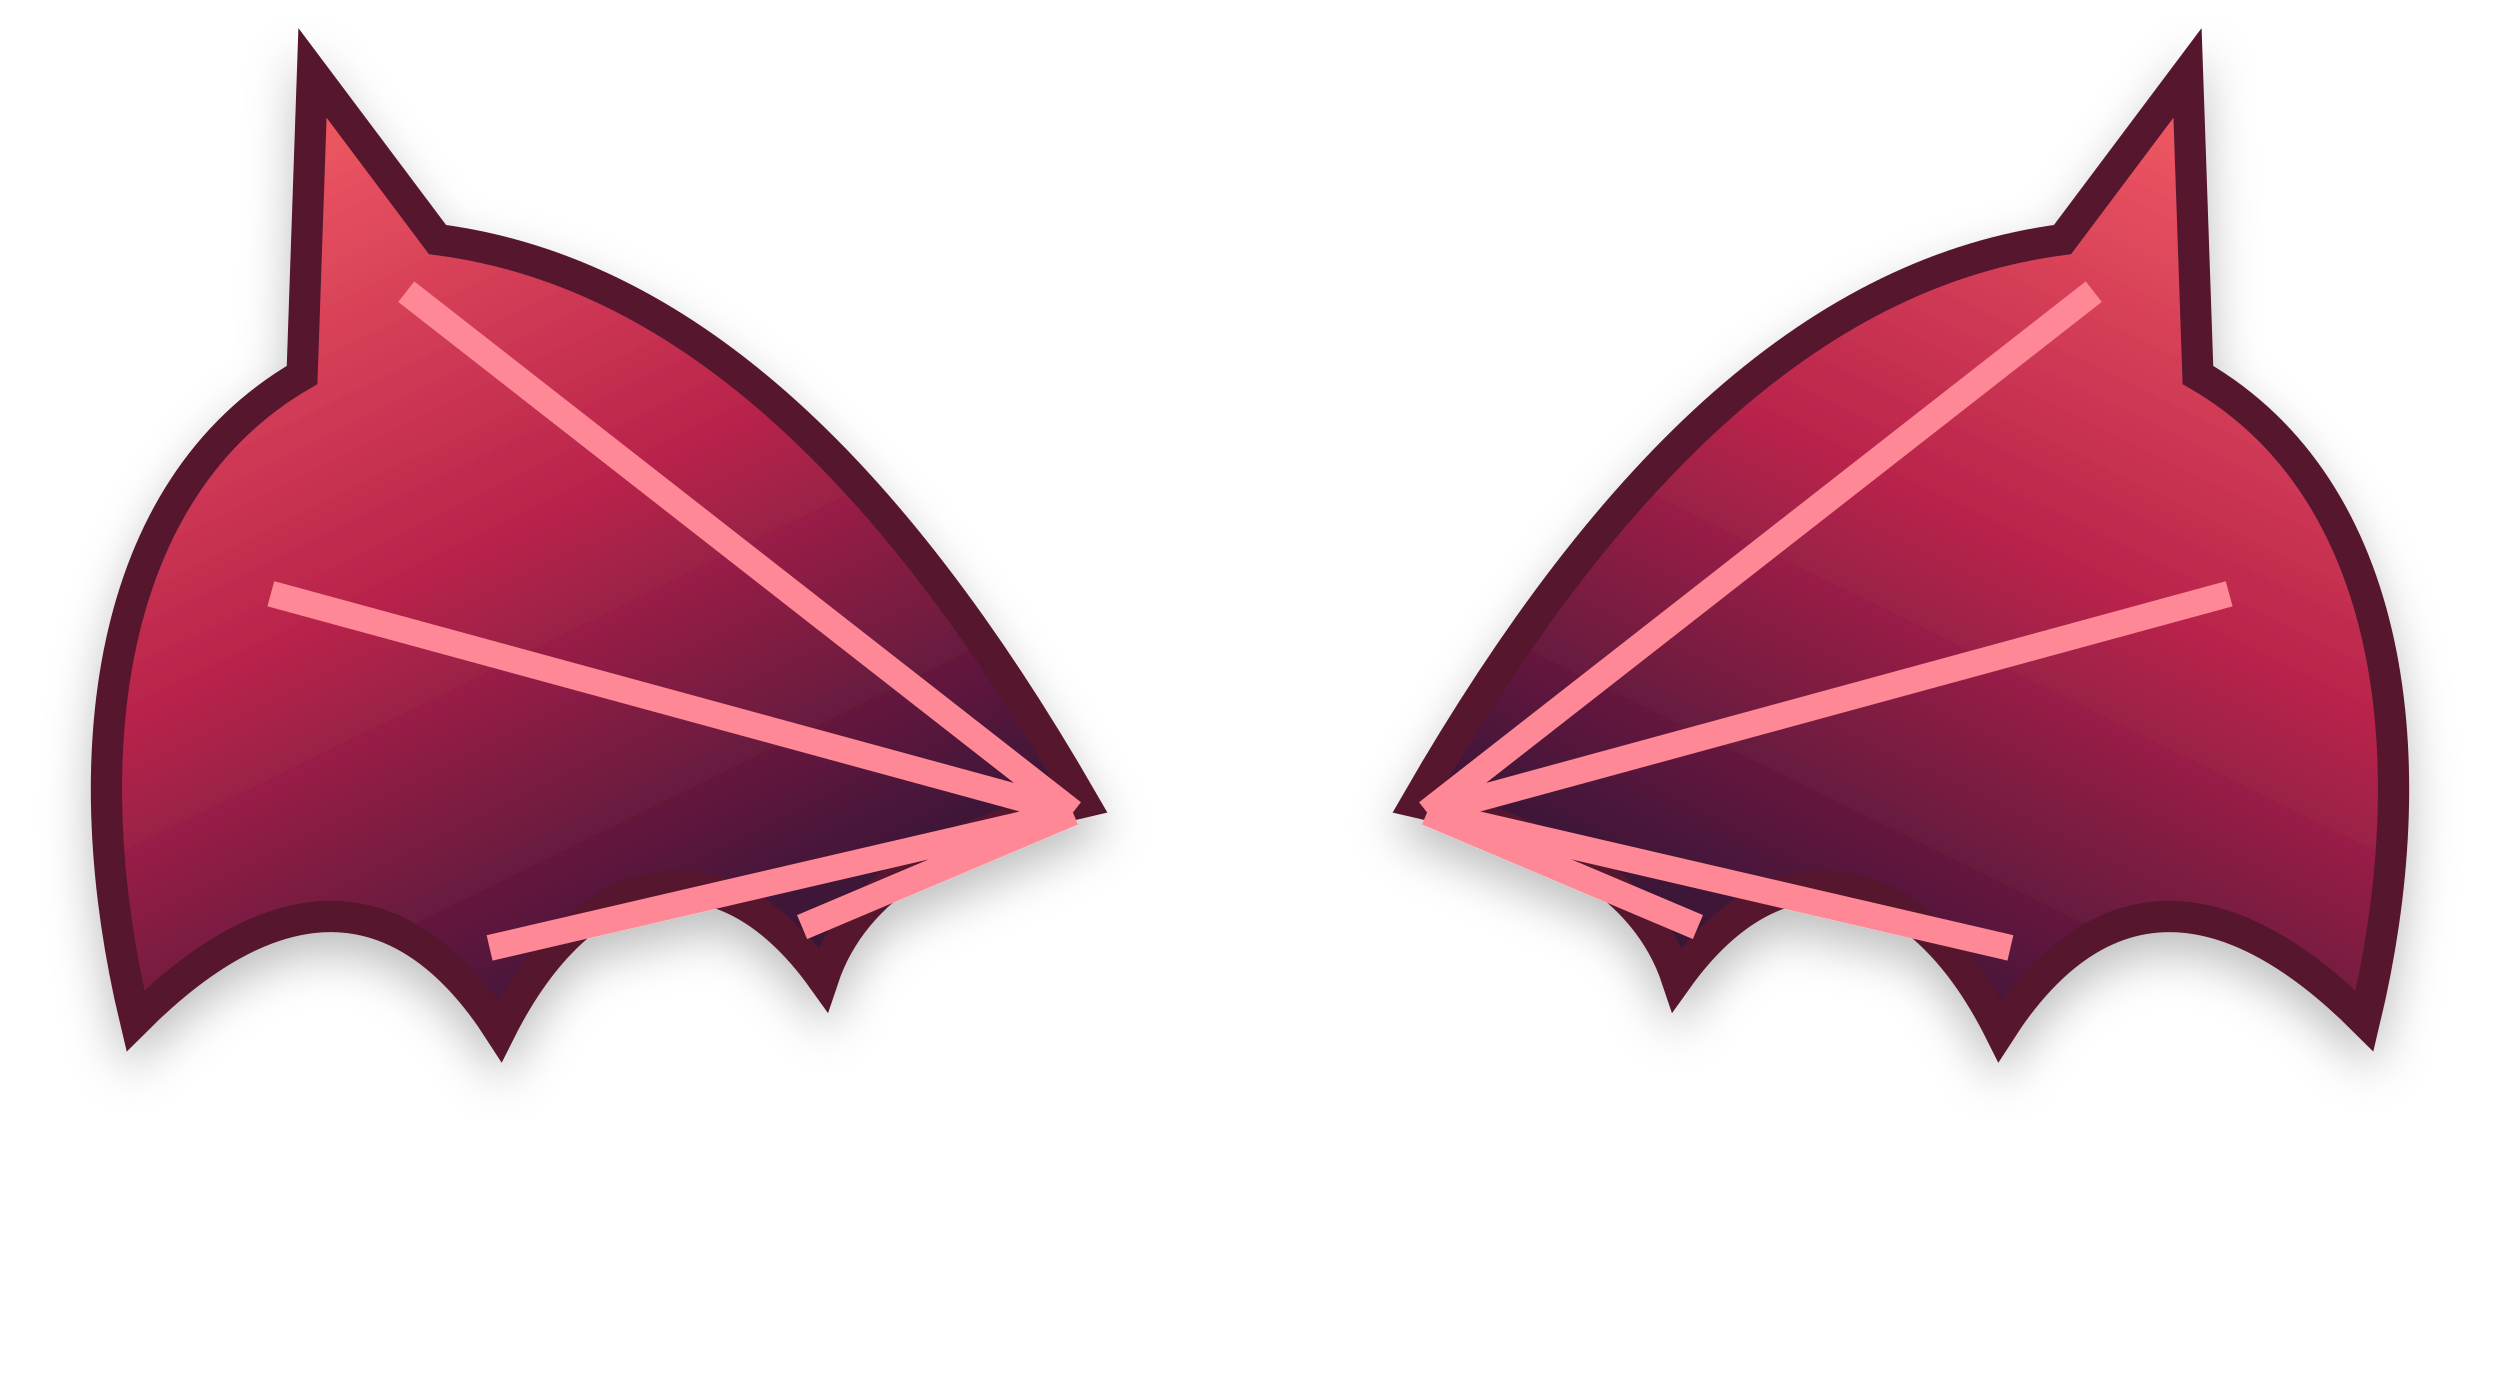
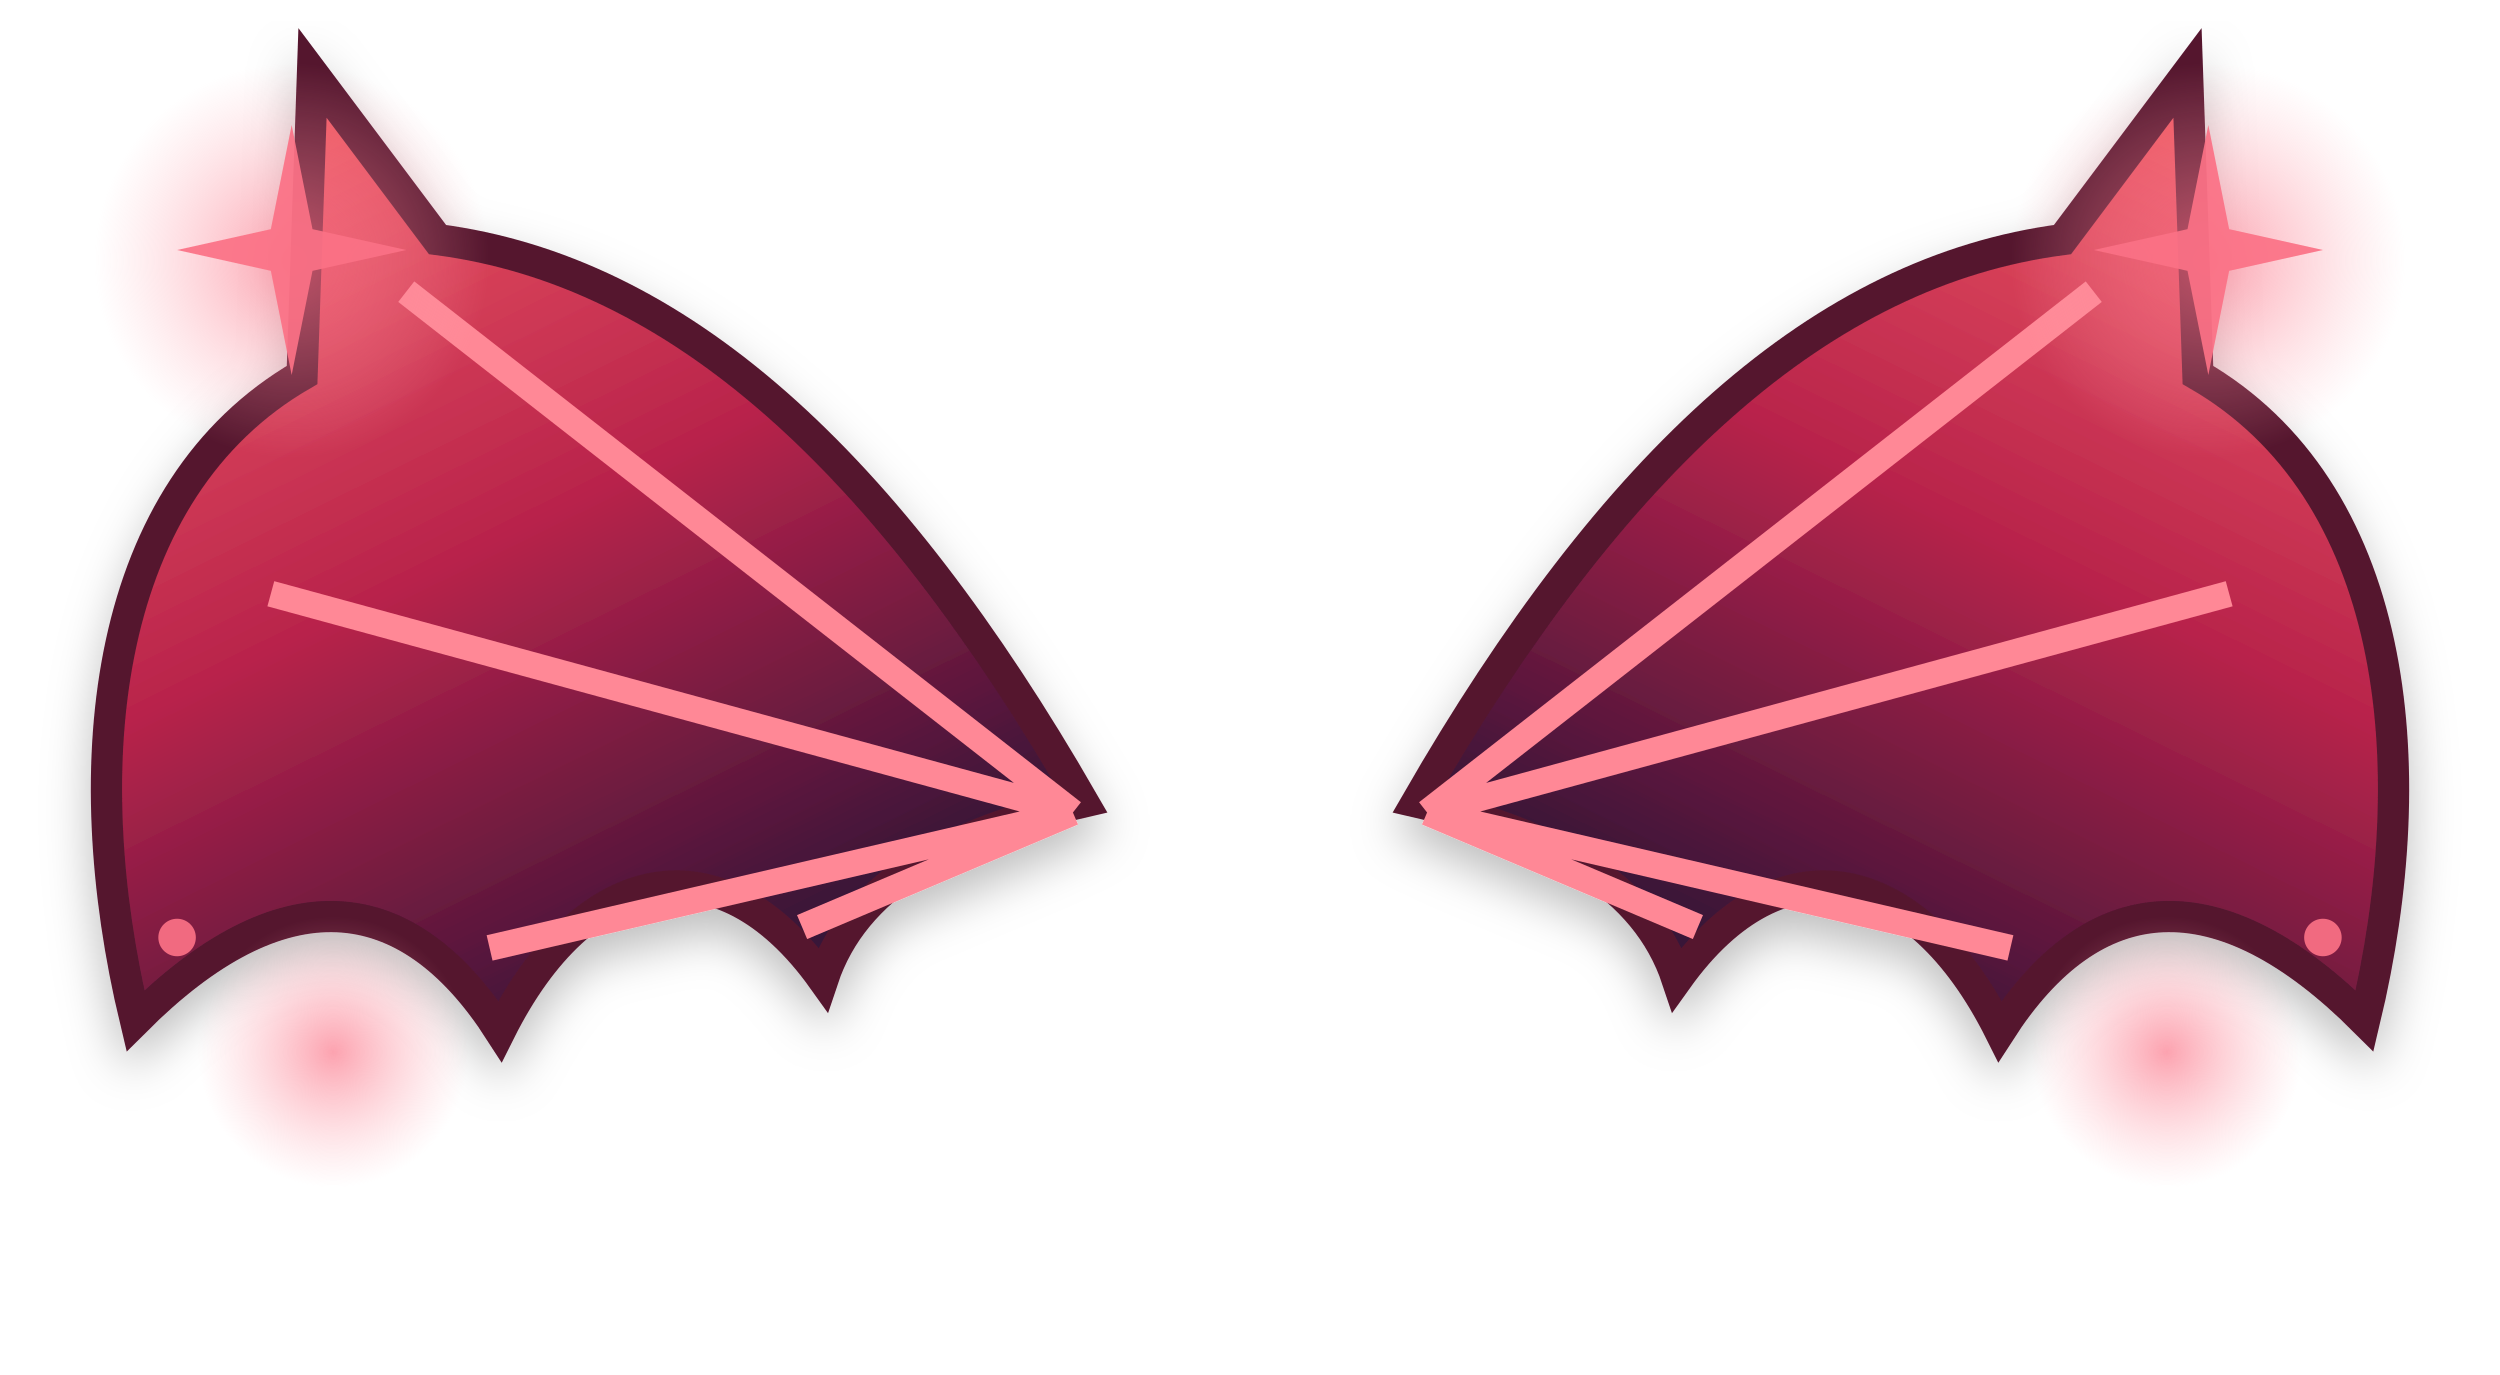
<svg xmlns="http://www.w3.org/2000/svg" width="240" height="132" viewBox="0 0 240 132">
  <defs>
    <linearGradient id="b" x1="0" y1="0" x2=".5" y2="1">
      <stop stop-color="#ff6769" />
      <stop offset=".55" stop-color="#b8234b" />
      <stop offset="1" stop-color="#371437" />
    </linearGradient>
    <filter id="shadow" x="-30%" y="-30%" width="160%" height="160%">
      <feGaussianBlur in="SourceAlpha" stdDeviation="2.3" result="blur" />
      <feOffset dy="2" />
      <feComponentTransfer>
        <feFuncA type="linear" slope="0.26" />
      </feComponentTransfer>
      <feMerge>
        <feMergeNode />
        <feMergeNode in="SourceGraphic" />
      </feMerge>
    </filter>
  </defs>
  <g filter="url(#shadow)">
    <path d="M104 77C85 44 65 26 42 23L30 7L29 36C10 47 7 73 13 98C27 84 39 85 48 99C56 83 69 80 79 94C82 85 91 80 104 77Z" fill="url(#b)" stroke="#54182f" stroke-width="3" />
    <path d="M103 78L39 28M103 78L26 57M103 78L47 91M103 78L77 89" fill="none" stroke="#ff8896" stroke-width="2.5" />
    <g transform="translate(240 0) scale(-1 1)">
      <path d="M104 77C85 44 65 26 42 23L30 7L29 36C10 47 7 73 13 98C27 84 39 85 48 99C56 83 69 80 79 94C82 85 91 80 104 77Z" fill="url(#b)" stroke="#54182f" stroke-width="3" />
      <path d="M103 78L39 28M103 78L26 57M103 78L47 91M103 78L77 89" fill="none" stroke="#ff8896" stroke-width="2.5" />
    </g>
  </g>
+   <defs>
+     <radialGradient id="sparkHalo">
+       <stop stop-color="#fb7185" stop-opacity=".65" />
+       <stop offset="1" stop-color="#fda4af" stop-opacity="0" />
+     </radialGradient>
+   </defs>
+   <g fill="url(#sparkHalo)">
+     <circle cx="28" cy="25" r="19" />
+     <circle cx="212" cy="25" r="19" />
+     <circle cx="32" cy="101" r="13" />
+     <circle cx="208" cy="101" r="13" />
+   </g>
+   <g fill="#fb7185" opacity=".92">
+     <path d="M28 12L30 22L39 24L30 26L28 36L26 26L17 24L26 22Z" />
+     <path d="M212 12L214 22L223 24L214 26L212 36L210 26L201 24L210 22Z" />
+     <circle cx="17" cy="90" r="1.8" />
+     <circle cx="223" cy="90" r="1.8" />
+   </g>
</svg>
